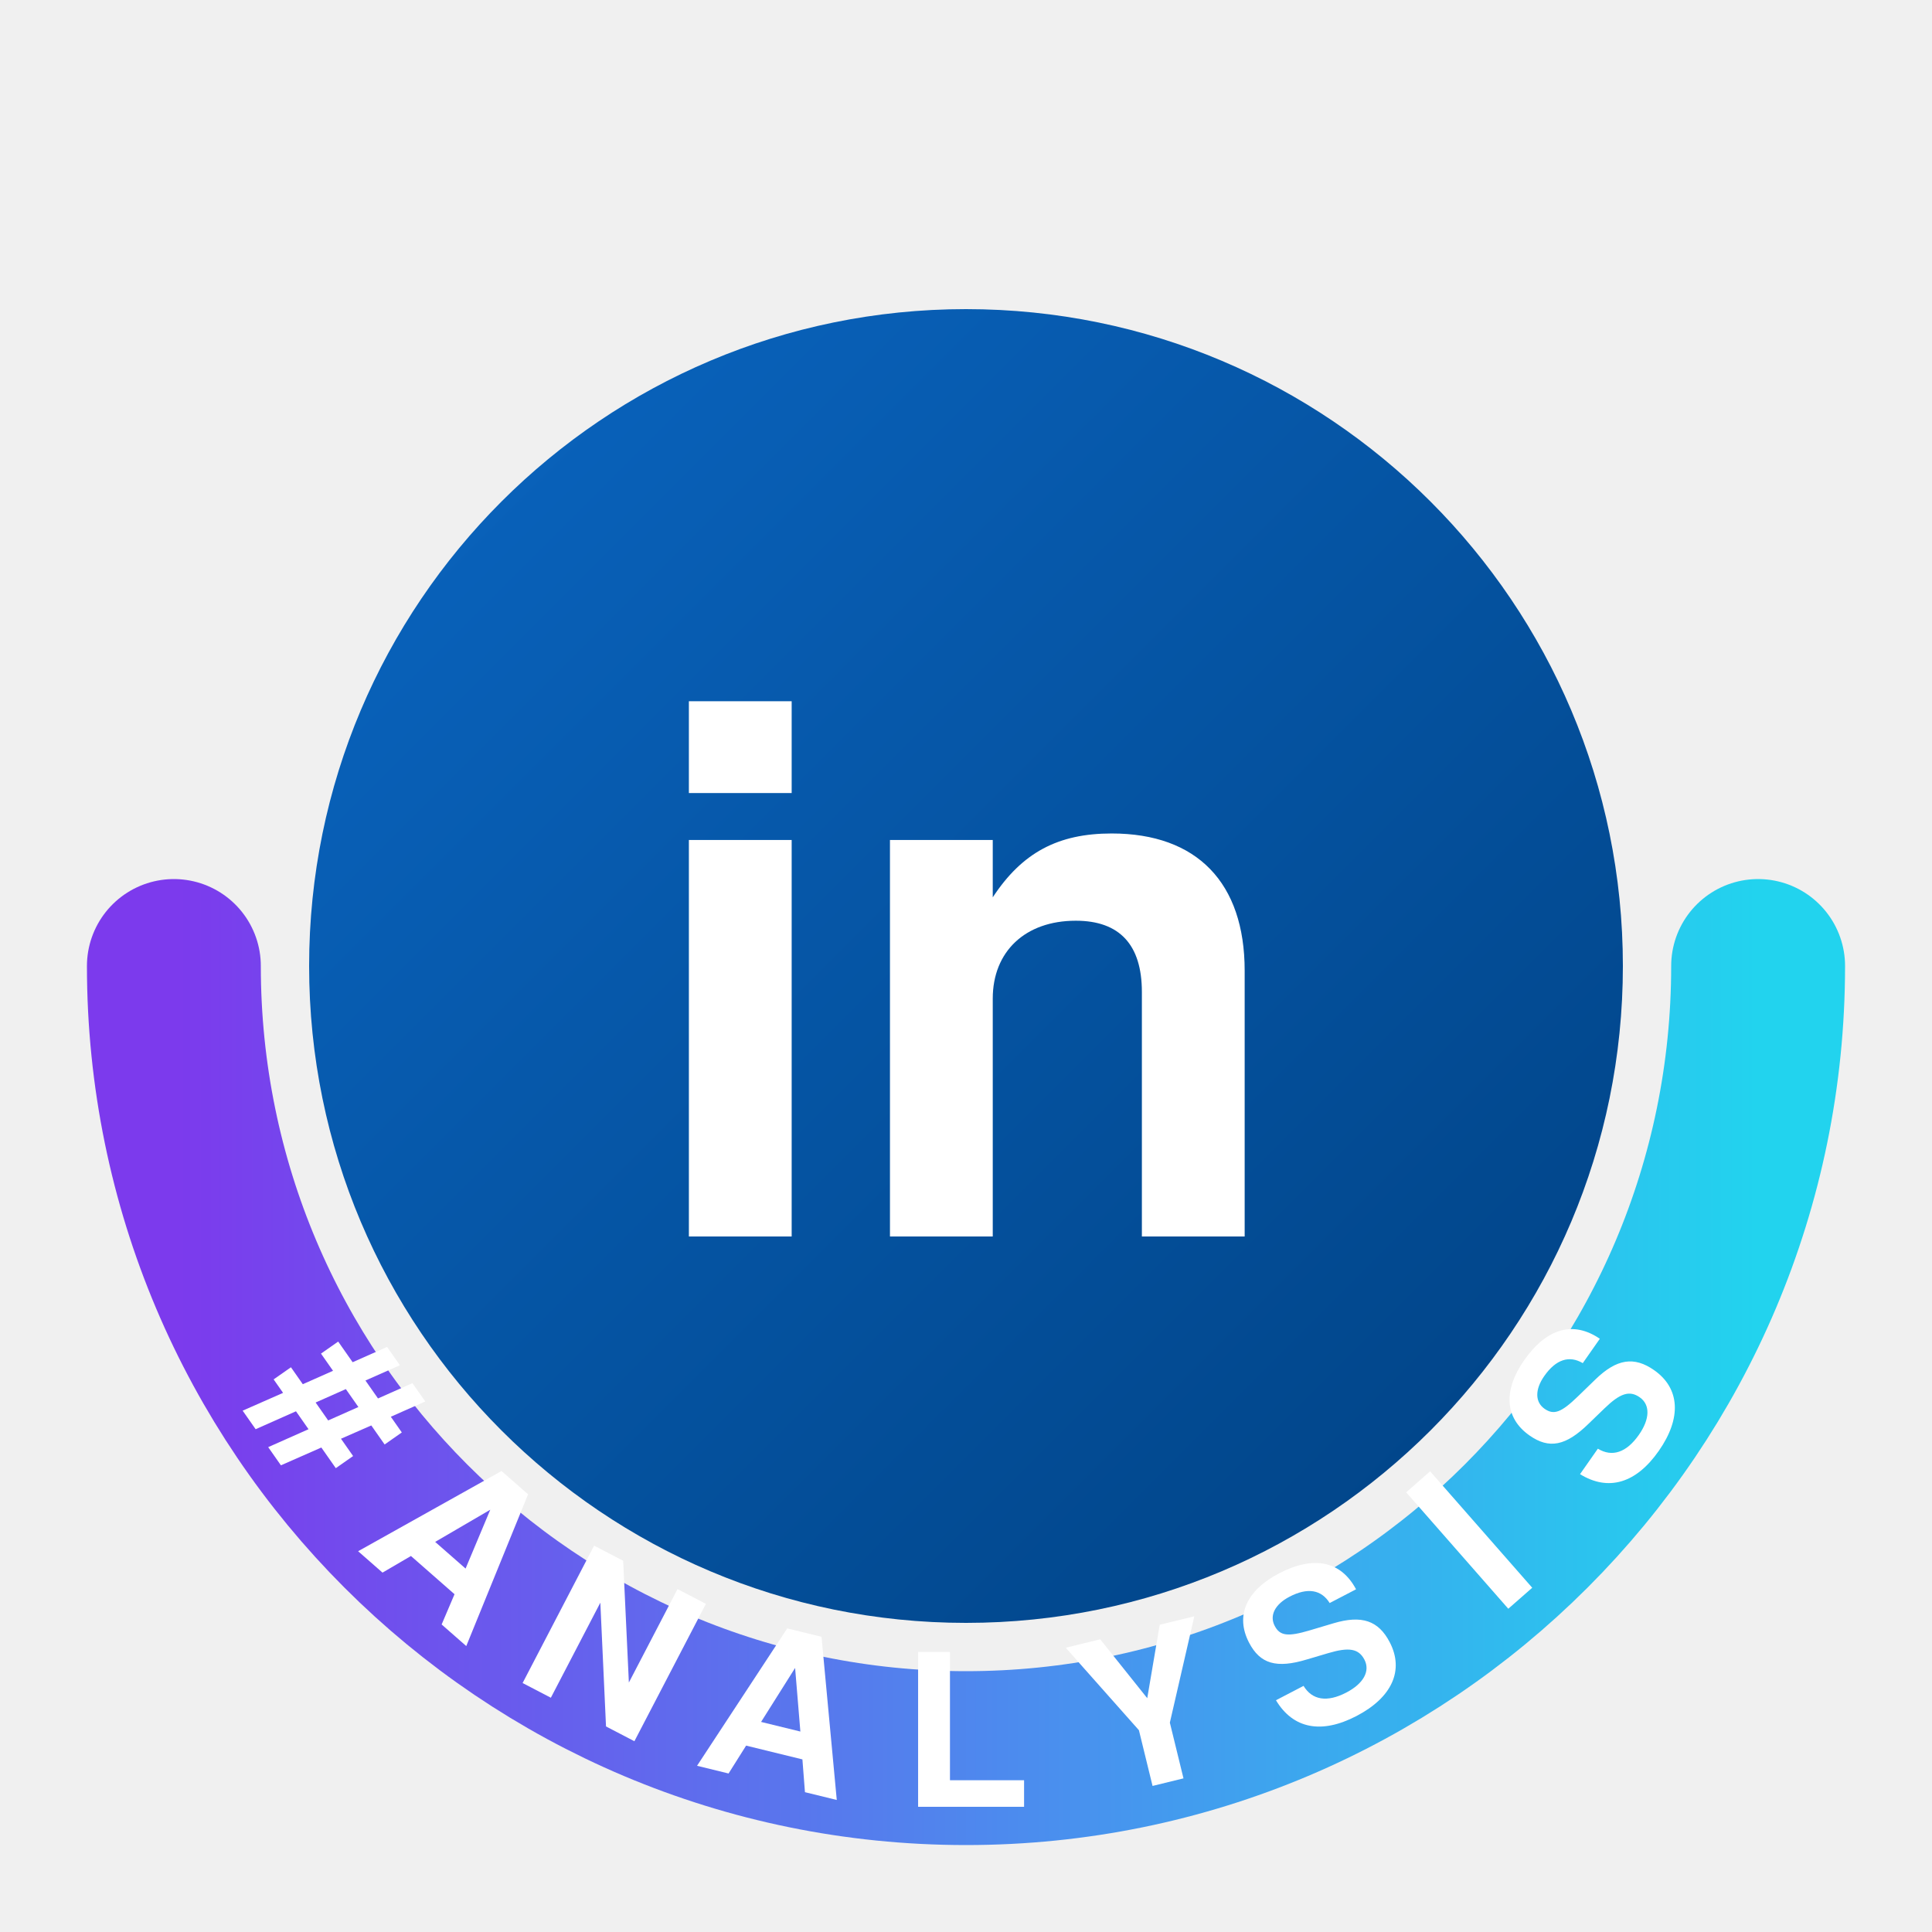
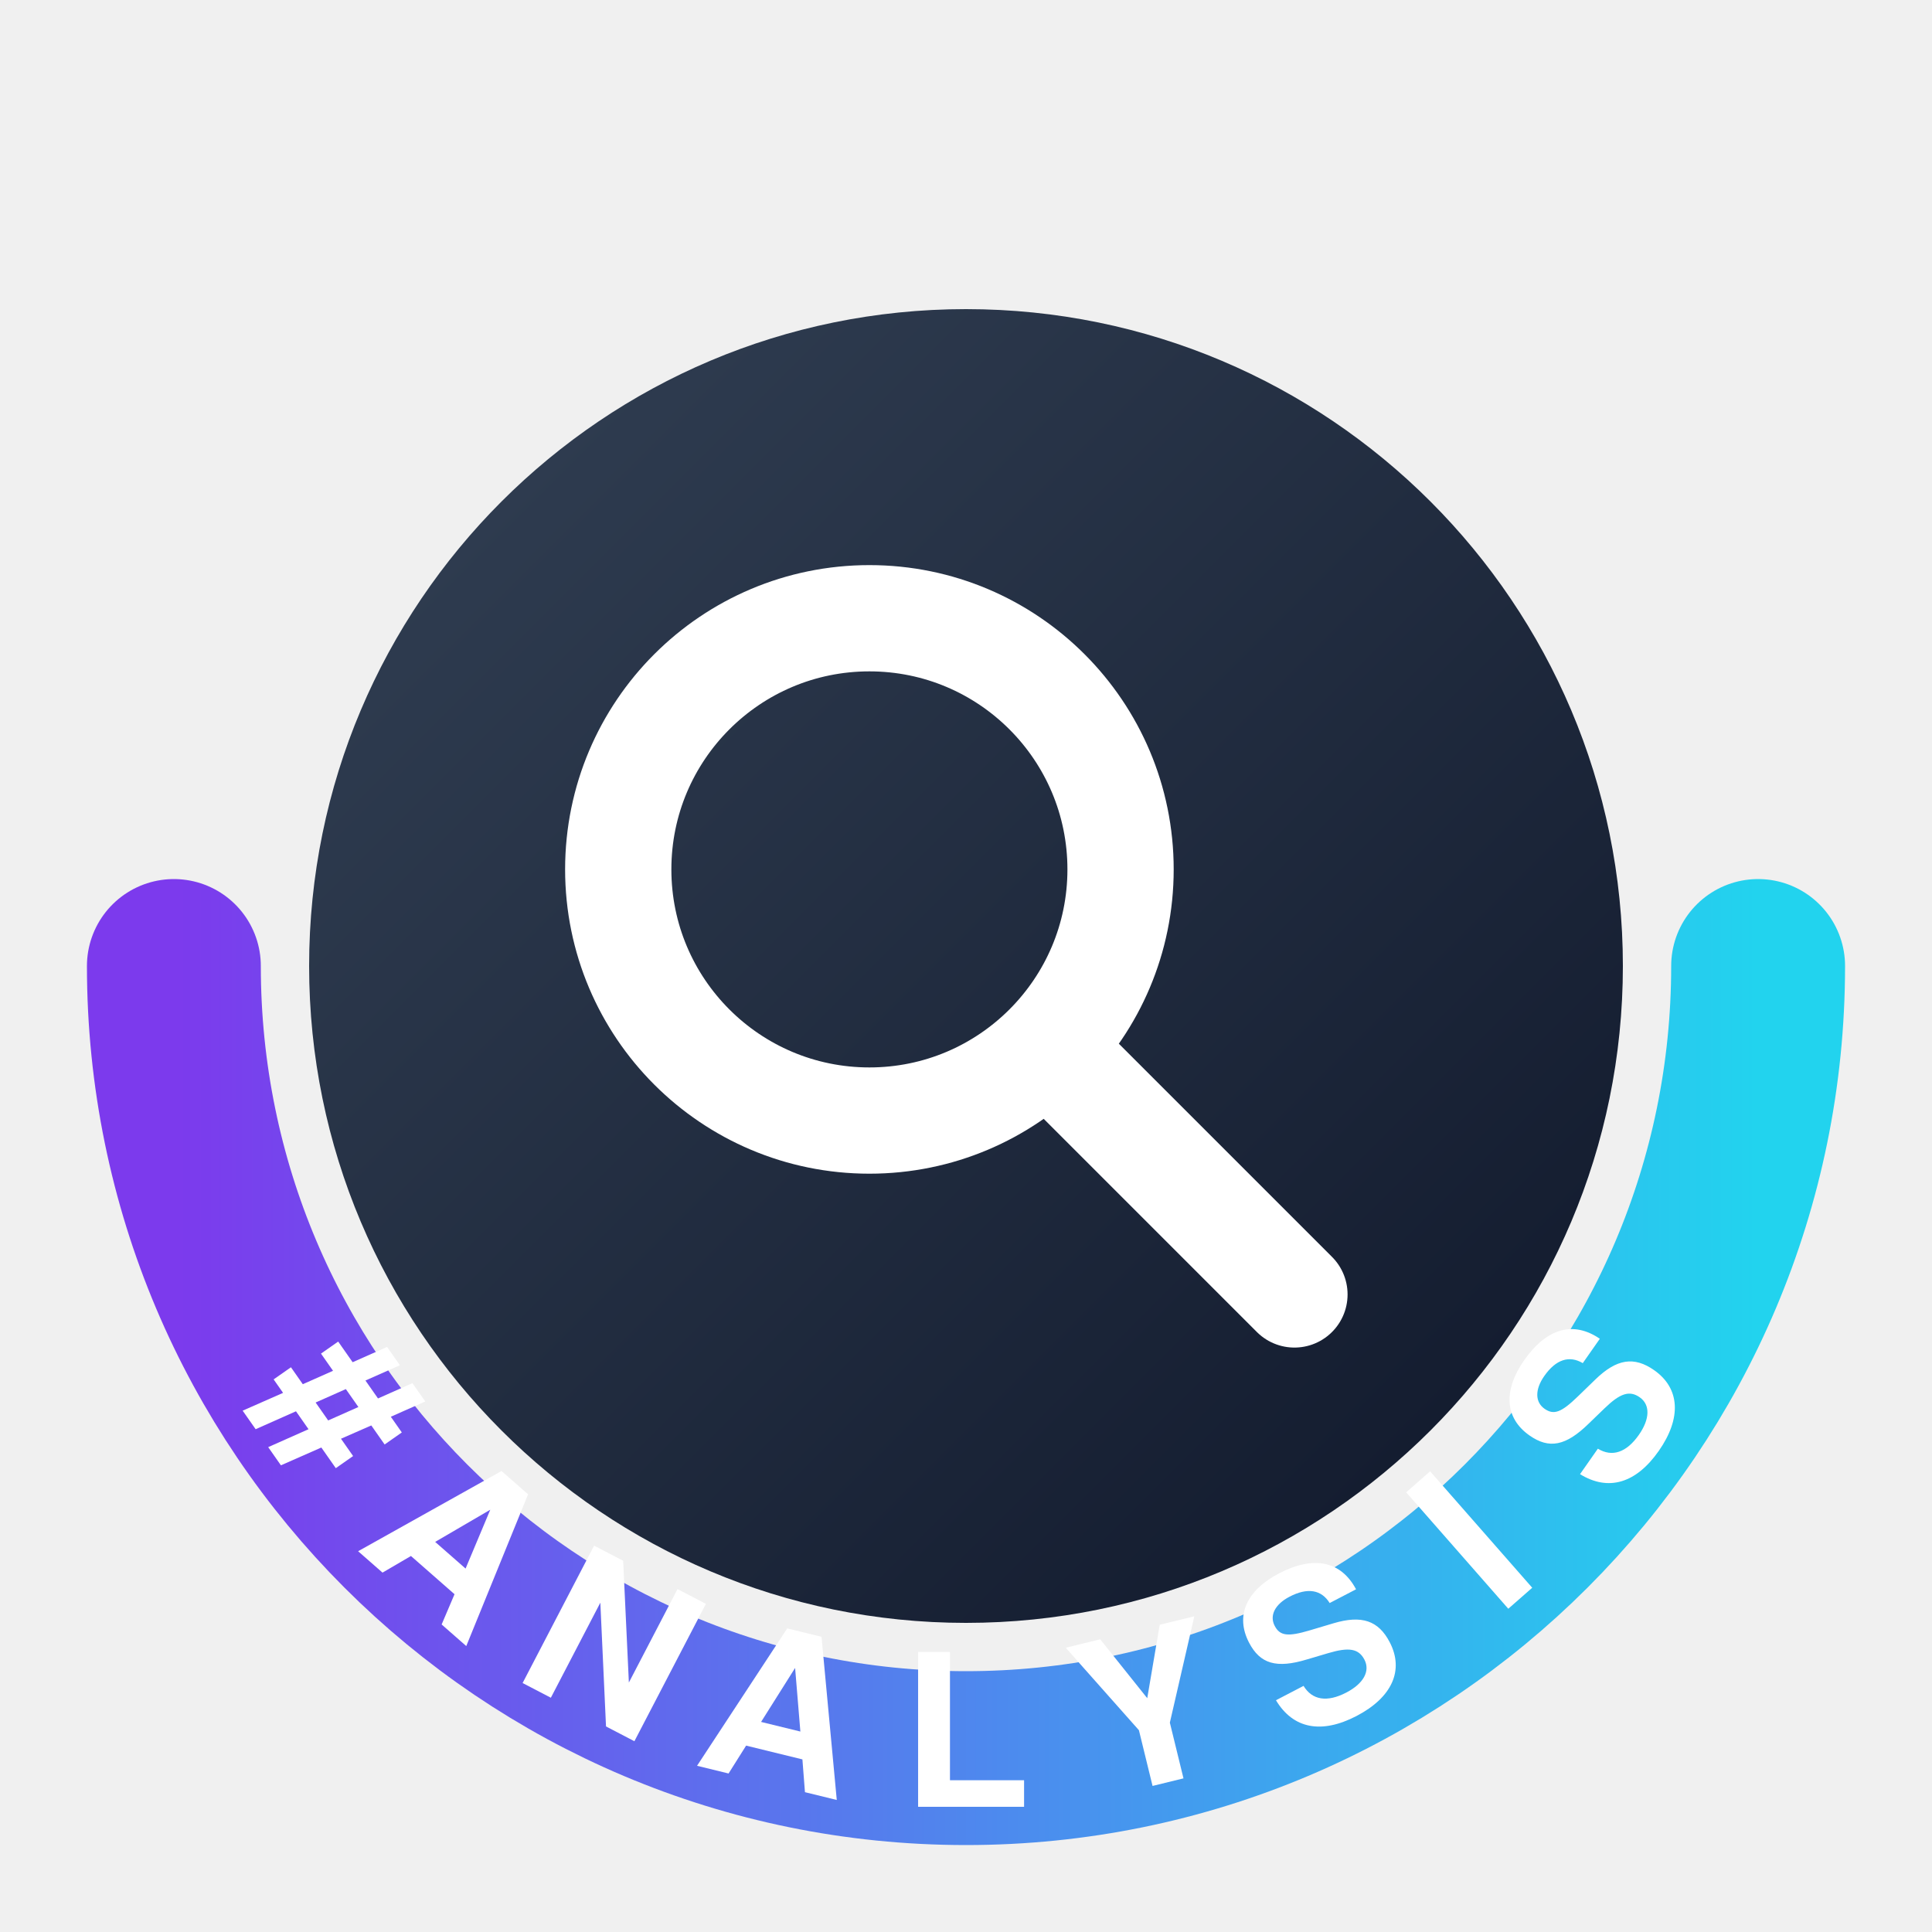
<svg xmlns="http://www.w3.org/2000/svg" viewBox="0 0 200 200">
  <defs>
-     <linearGradient id="blueGrad" x1="0%" y1="0%" x2="100%" y2="100%">
-       <stop offset="0%" stop-color="#0A66C2" />
-       <stop offset="100%" stop-color="#004182" />
+     <linearGradient id="badgeGrad" x1="0%" y1="0%" x2="100%" y2="100%">
+       <stop offset="0%" stop-color="#334155" />
+       <stop offset="100%" stop-color="#0F172A" />
    </linearGradient>
    <linearGradient id="ringGrad" x1="0%" y1="0%" x2="100%" y2="0%">
      <stop offset="0%" stop-color="#7C3AED" />
      <stop offset="100%" stop-color="#22D3EE" />
    </linearGradient>
  </defs>
  <path id="ringPath" d="M 18,100 A 82,82 0 0,0 182,100" fill="none" stroke="url(#ringGrad)" stroke-width="18" stroke-linecap="round" />
-   <circle cx="100" cy="100" r="68" fill="url(#blueGrad)" />
-   <text x="100" y="128" text-anchor="middle" font-family="Helvetica, Arial, sans-serif" font-weight="700" font-size="76" fill="#FFFFFF">in</text>
+   <circle cx="100" cy="100" r="68" fill="url(#badgeGrad)" />
+   <circle cx="90" cy="90" r="26" fill="none" stroke="#FFFFFF" stroke-width="11" />
+   <line x1="109" y1="109" x2="134" y2="134" stroke="#FFFFFF" stroke-width="11" stroke-linecap="round" />
  <g font-family="Helvetica, Arial, sans-serif" font-weight="700" font-size="22" fill="#FFFFFF">
    <text x="32.83" y="147.03" transform="rotate(55.00 32.83 147.03)" text-anchor="middle" dominant-baseline="central">#</text>
    <text x="45.93" y="161.65" transform="rotate(41.25 45.93 161.65)" text-anchor="middle" dominant-baseline="central">A</text>
    <text x="62.14" y="172.73" transform="rotate(27.50 62.14 172.73)" text-anchor="middle" dominant-baseline="central">N</text>
    <text x="80.51" y="179.65" transform="rotate(13.75 80.51 179.65)" text-anchor="middle" dominant-baseline="central">A</text>
    <text x="100.00" y="182.00" transform="rotate(0.00 100.00 182.00)" text-anchor="middle" dominant-baseline="central">L</text>
    <text x="119.49" y="179.65" transform="rotate(-13.75 119.49 179.65)" text-anchor="middle" dominant-baseline="central">Y</text>
    <text x="137.86" y="172.73" transform="rotate(-27.50 137.86 172.73)" text-anchor="middle" dominant-baseline="central">S</text>
    <text x="154.07" y="161.65" transform="rotate(-41.25 154.07 161.65)" text-anchor="middle" dominant-baseline="central">I</text>
    <text x="167.17" y="147.03" transform="rotate(-55.00 167.17 147.03)" text-anchor="middle" dominant-baseline="central">S</text>
  </g>
</svg>
